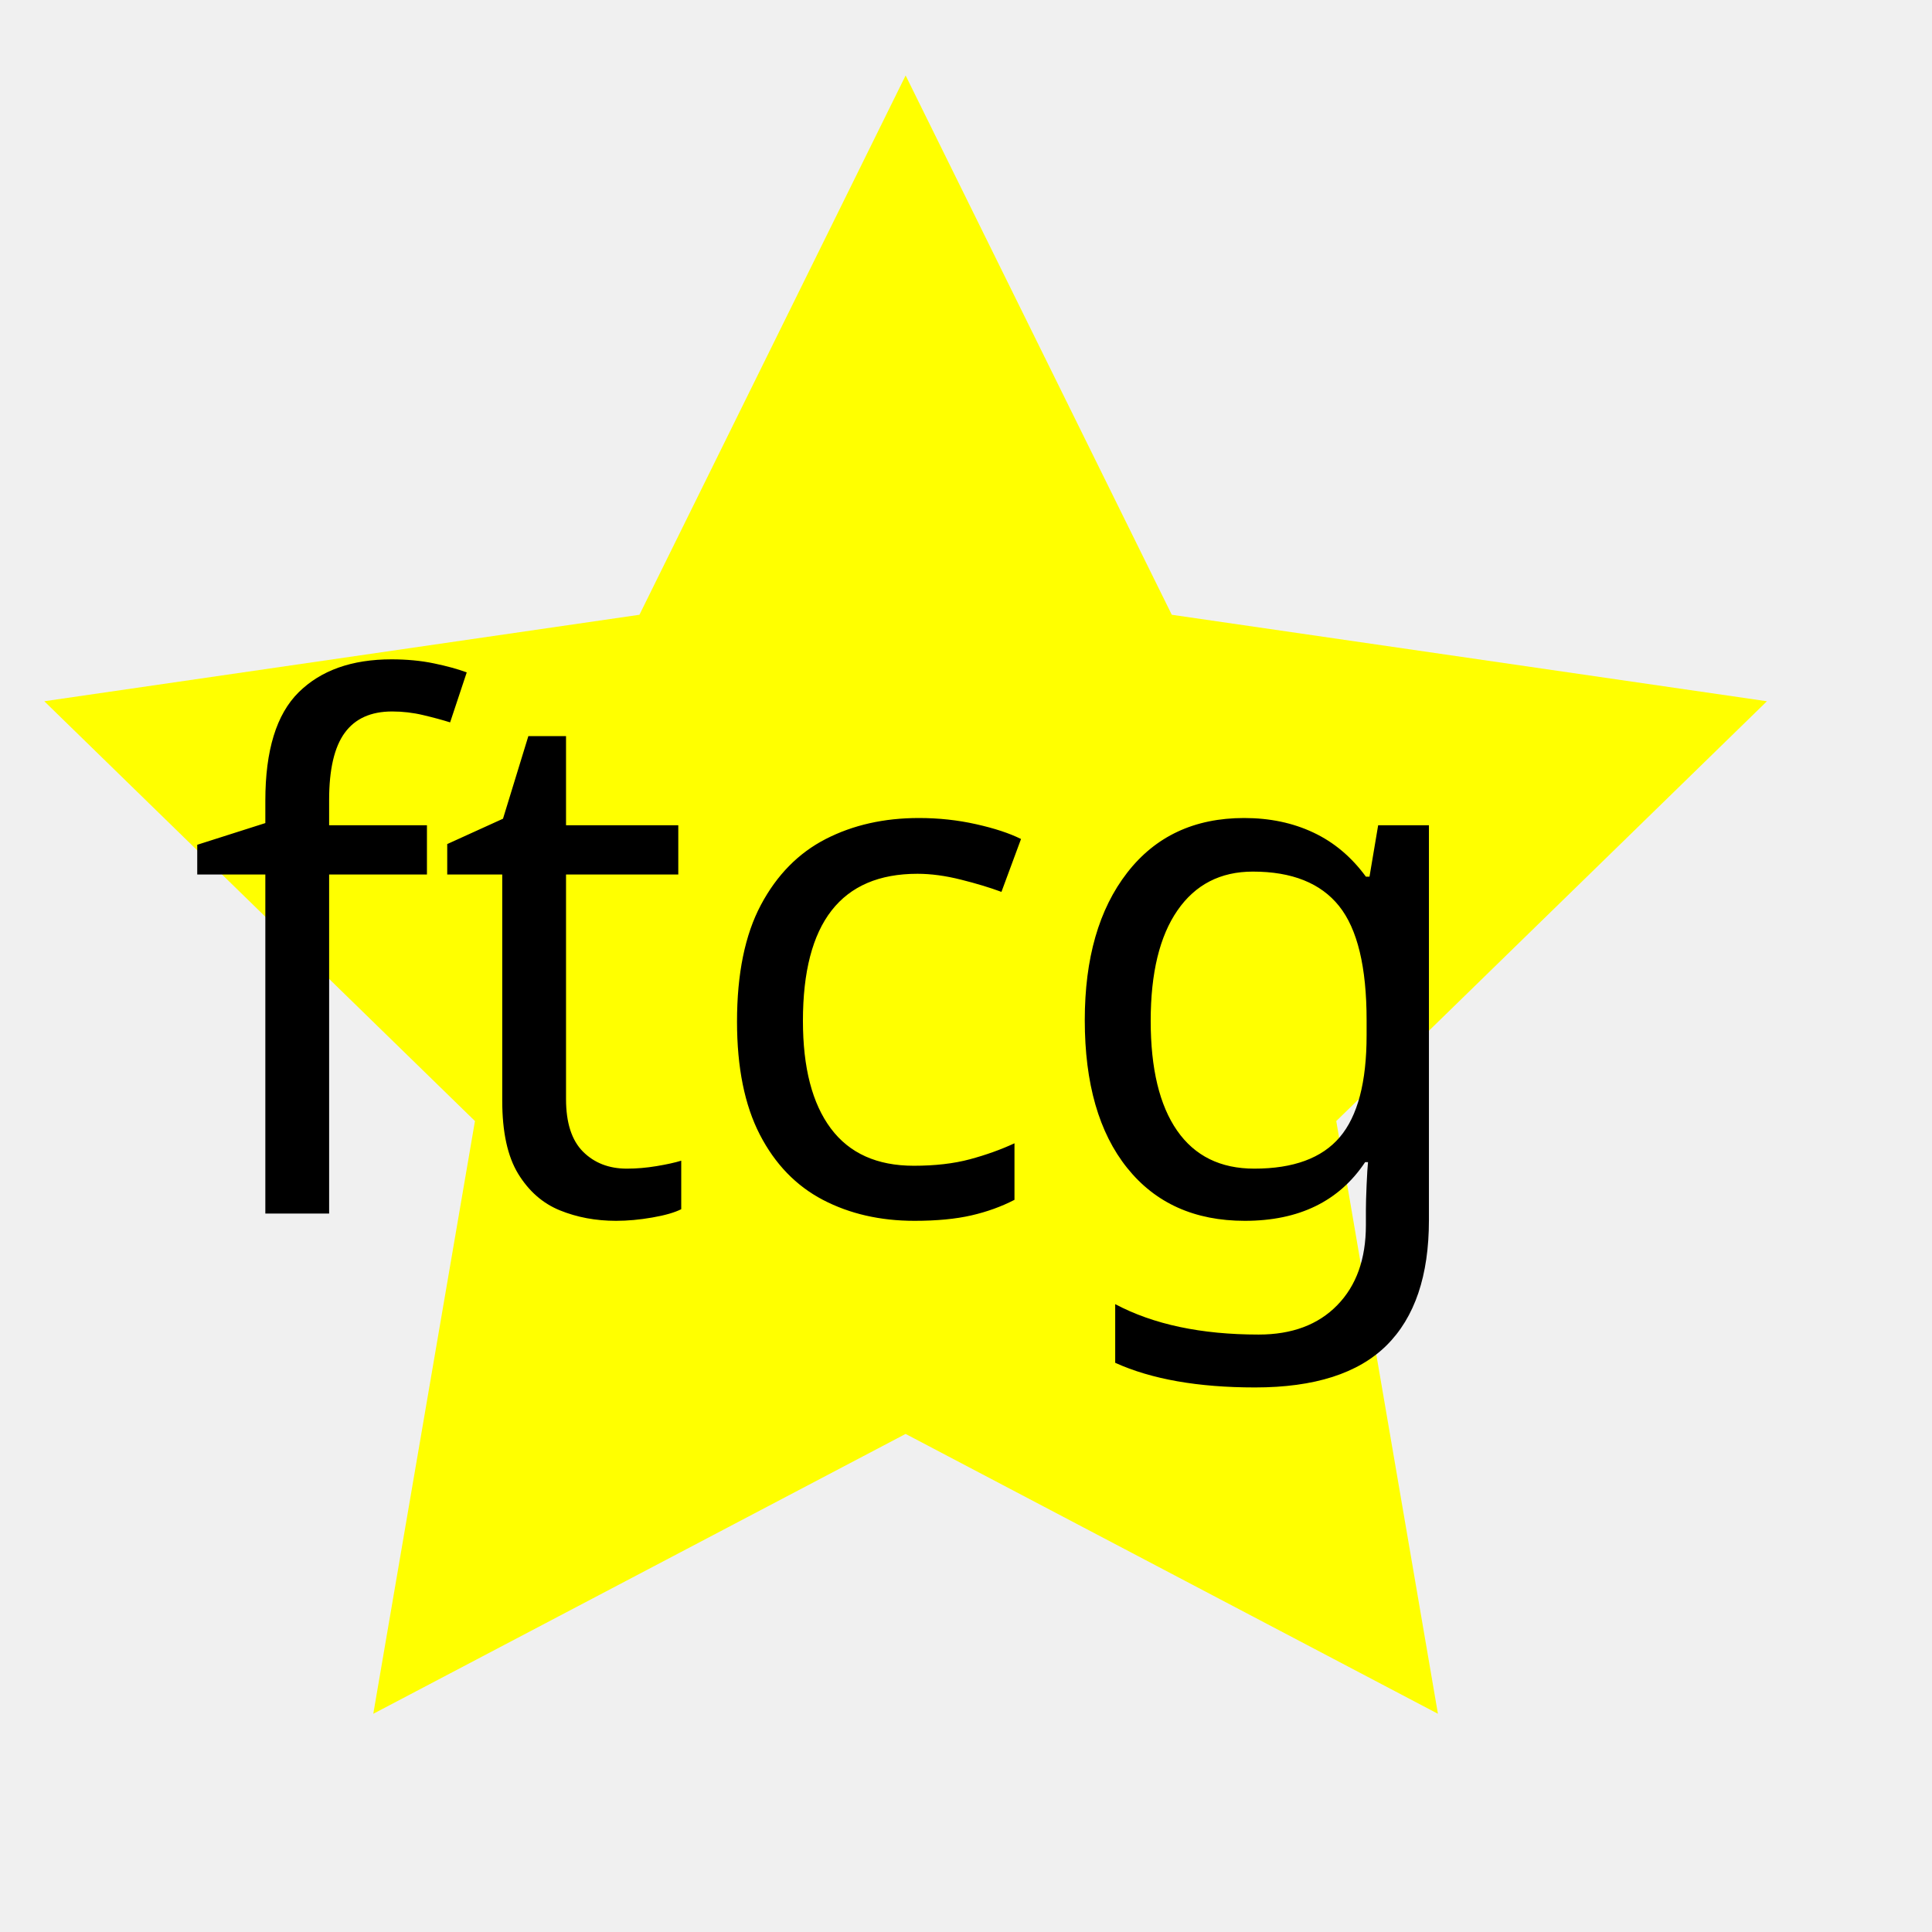
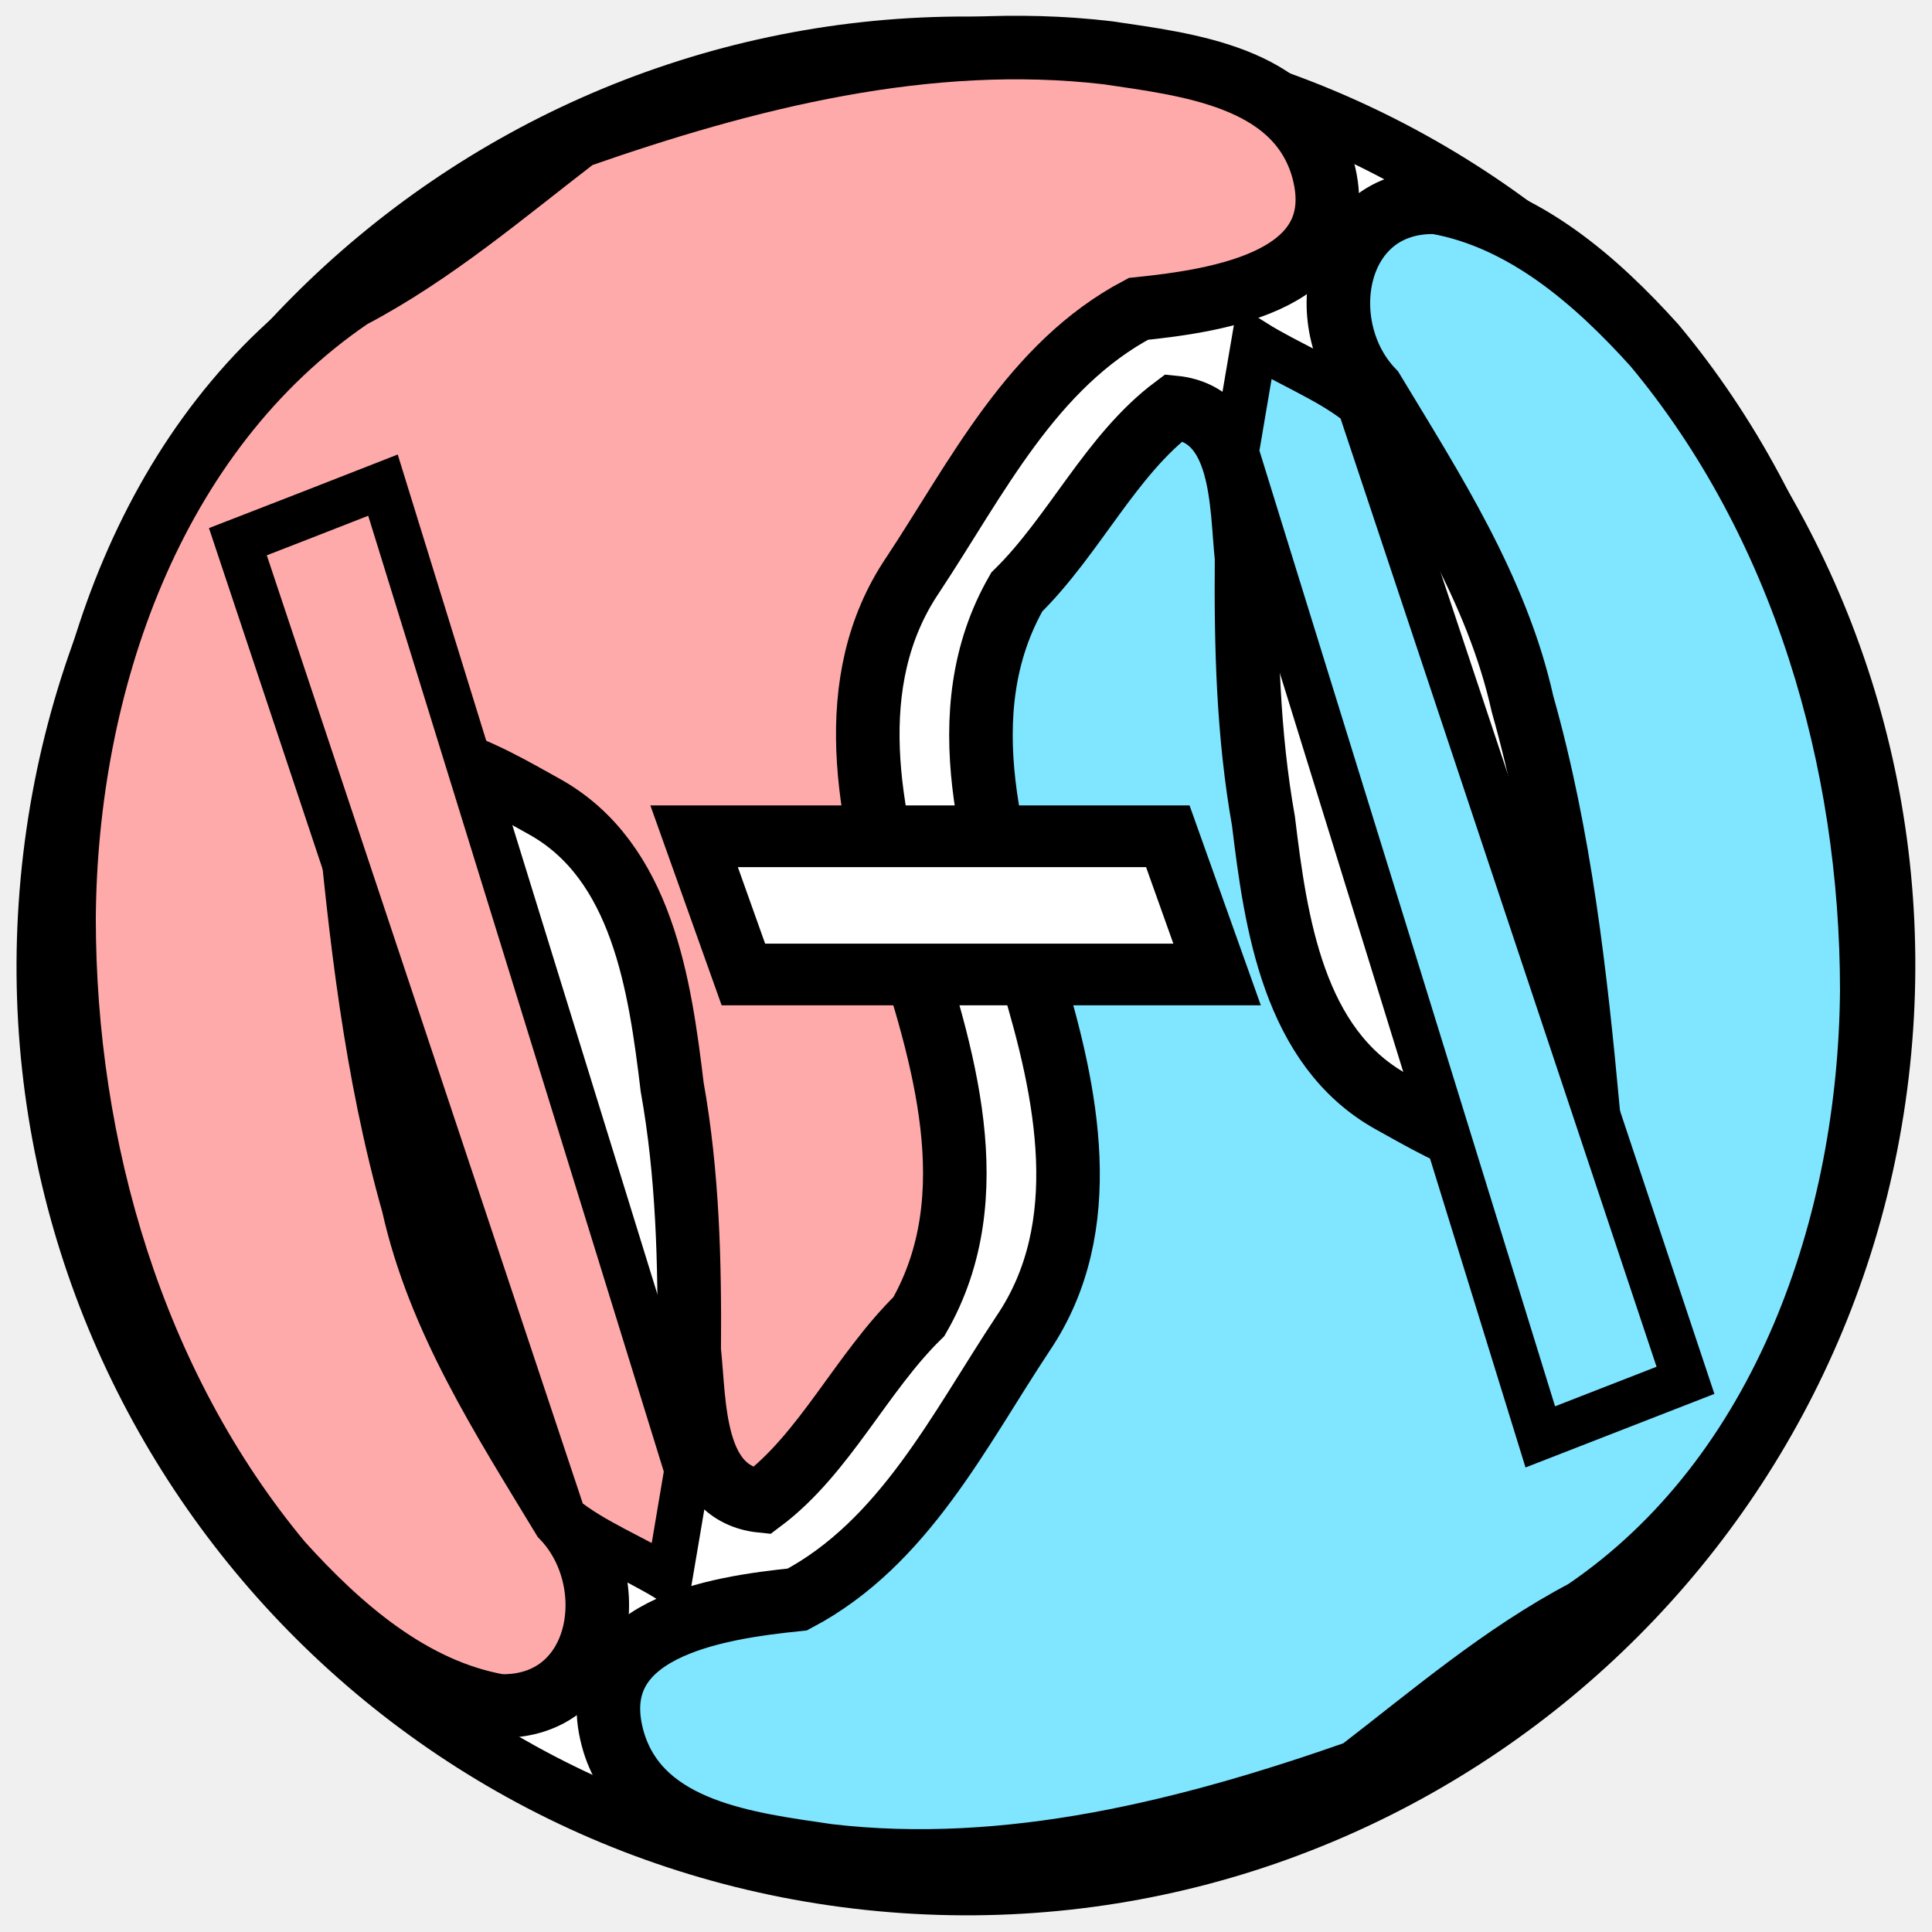
- <svg xmlns="http://www.w3.org/2000/svg" id="SVGRoot" width="512px" height="512px" version="1.1" viewBox="0 0 512 512">
-   <path d="m240 20 70.534 142.92 157.72 22.918-114.13 111.25 26.942 157.08-141.07-74.164-141.07 74.164 26.942-157.08-114.13-111.25 157.72-22.918z" fill="#ff0" fill-rule="evenodd" />
-   <text x="49.394" y="321.607" font-family="Navilu" font-size="192px" style="line-height:1.25" xml:space="preserve">
-     <tspan x="49.394" y="321.607">ftcg</tspan>
-   </text>
+ <svg xmlns="http://www.w3.org/2000/svg" width="32" height="32" viewBox="0 0 8.467 8.467" version="1.1" id="svg5">
+   <defs id="defs2" />
+   <g id="layer1">
+     <circle style="fill:#ffffff;stroke:#000000;stroke-width:0.257" id="path625" cx="4.607" cy="3.823" r="4.032" transform="rotate(5.313075)" />
+     <a id="a7236" transform="matrix(1.046414,0.09731377,-0.09731377,1.046414,0.4079129,-0.6917334)" style="fill:#80e5ff">
+       <g id="g5965" transform="translate(0.04792531,0.1138149)" style="fill:#80e5ff">
+         <path style="fill:#80e5ff;stroke:#000000;stroke-width:0.265px;stroke-linecap:butt;stroke-linejoin:miter;stroke-opacity:1" d="M 5.952,7.409 C 6.234,7.147 6.505,6.867 6.829,6.656 m 0,0 C 7.608,6.015 7.863,4.935 7.781,3.967 7.692,3.012 7.316,2.056 6.63,1.373 6.363,1.127 6.04,0.893 5.667,0.863 5.238,0.892 5.196,1.427 5.477,1.67 5.764,2.059 6.069,2.445 6.22,2.912 6.428,3.451 6.545,4.018 6.651,4.584 6.522,4.947 6.076,4.722 5.83,4.615 5.401,4.427 5.28,3.916 5.19,3.5 5.092,3.144 5.049,2.78 5.018,2.413 4.974,2.193 4.954,1.818 4.659,1.816 4.414,2.038 4.295,2.385 4.077,2.643 3.836,3.171 4.081,3.745 4.29,4.238 4.478,4.7 4.648,5.247 4.39,5.718 4.161,6.144 3.977,6.635 3.555,6.911 3.22,6.977 2.66,7.115 2.849,7.578 3,7.937 3.448,7.945 3.782,7.963 4.54,7.981 5.272,7.721 5.952,7.409" id="path67" />
+         <path id="rect117" style="fill:#80e5ff;stroke:#000000;stroke-width:0.193" d="M 6.577,5.949 C 6.029,4.625 5.481,3.301 4.932,1.978 4.944,1.824 4.955,1.67 4.967,1.516 5.118,1.592 5.295,1.641 5.431,1.732 6.006,3.041 6.582,4.349 7.158,5.658 6.964,5.755 6.771,5.852 6.577,5.949 Z" />
+       </g>
+     </a>
+     <a id="a7247" transform="matrix(-1.05093,0,0,-1.05093,8.506253,8.67863)" style="fill:#ffaaaa">
+       <path style="fill:#ffaaaa;stroke:#000000;stroke-width:0.265px;stroke-linecap:butt;stroke-linejoin:miter;stroke-opacity:1" d="M 5.687,7.688 C 5.993,7.453 6.288,7.2 6.631,7.02 m 0,0 C 7.465,6.453 7.82,5.402 7.827,4.43 7.827,3.471 7.541,2.484 6.922,1.741 6.678,1.471 6.378,1.208 6.01,1.144 5.58,1.133 5.489,1.661 5.746,1.93 5.996,2.343 6.264,2.756 6.371,3.235 6.528,3.791 6.592,4.366 6.645,4.939 6.483,5.289 6.059,5.024 5.825,4.895 5.415,4.668 5.342,4.148 5.291,3.725 5.226,3.362 5.217,2.995 5.22,2.627 5.196,2.404 5.211,2.029 4.918,1.999 4.654,2.197 4.503,2.532 4.262,2.768 3.973,3.272 4.163,3.866 4.327,4.377 4.47,4.854 4.589,5.414 4.288,5.86 4.021,6.263 3.793,6.734 3.347,6.97 3.008,7.005 2.437,7.09 2.582,7.569 2.699,7.94 3.145,7.989 3.475,8.038 4.228,8.126 4.981,7.935 5.687,7.688" id="path7241" />
+       <path id="path7243" style="fill:#ffaaaa;stroke:#000000;stroke-width:0.193" d="M 6.497,6.235 C 6.074,4.866 5.65,3.497 5.227,2.128 5.253,1.976 5.278,1.824 5.304,1.672 5.448,1.761 5.619,1.827 5.746,1.93 6.198,3.286 6.65,4.642 7.102,5.999 6.9,6.077 6.699,6.156 6.497,6.235 Z" />
+     </a>
+     <rect style="fill:#ffffff;stroke:#000000;stroke-width:0.287" id="rect8291" width="2.076" height="0.643" x="1.735" y="3.891" transform="matrix(1,0,0.335883,0.9419037,0,0)" />
+   </g>
</svg>
